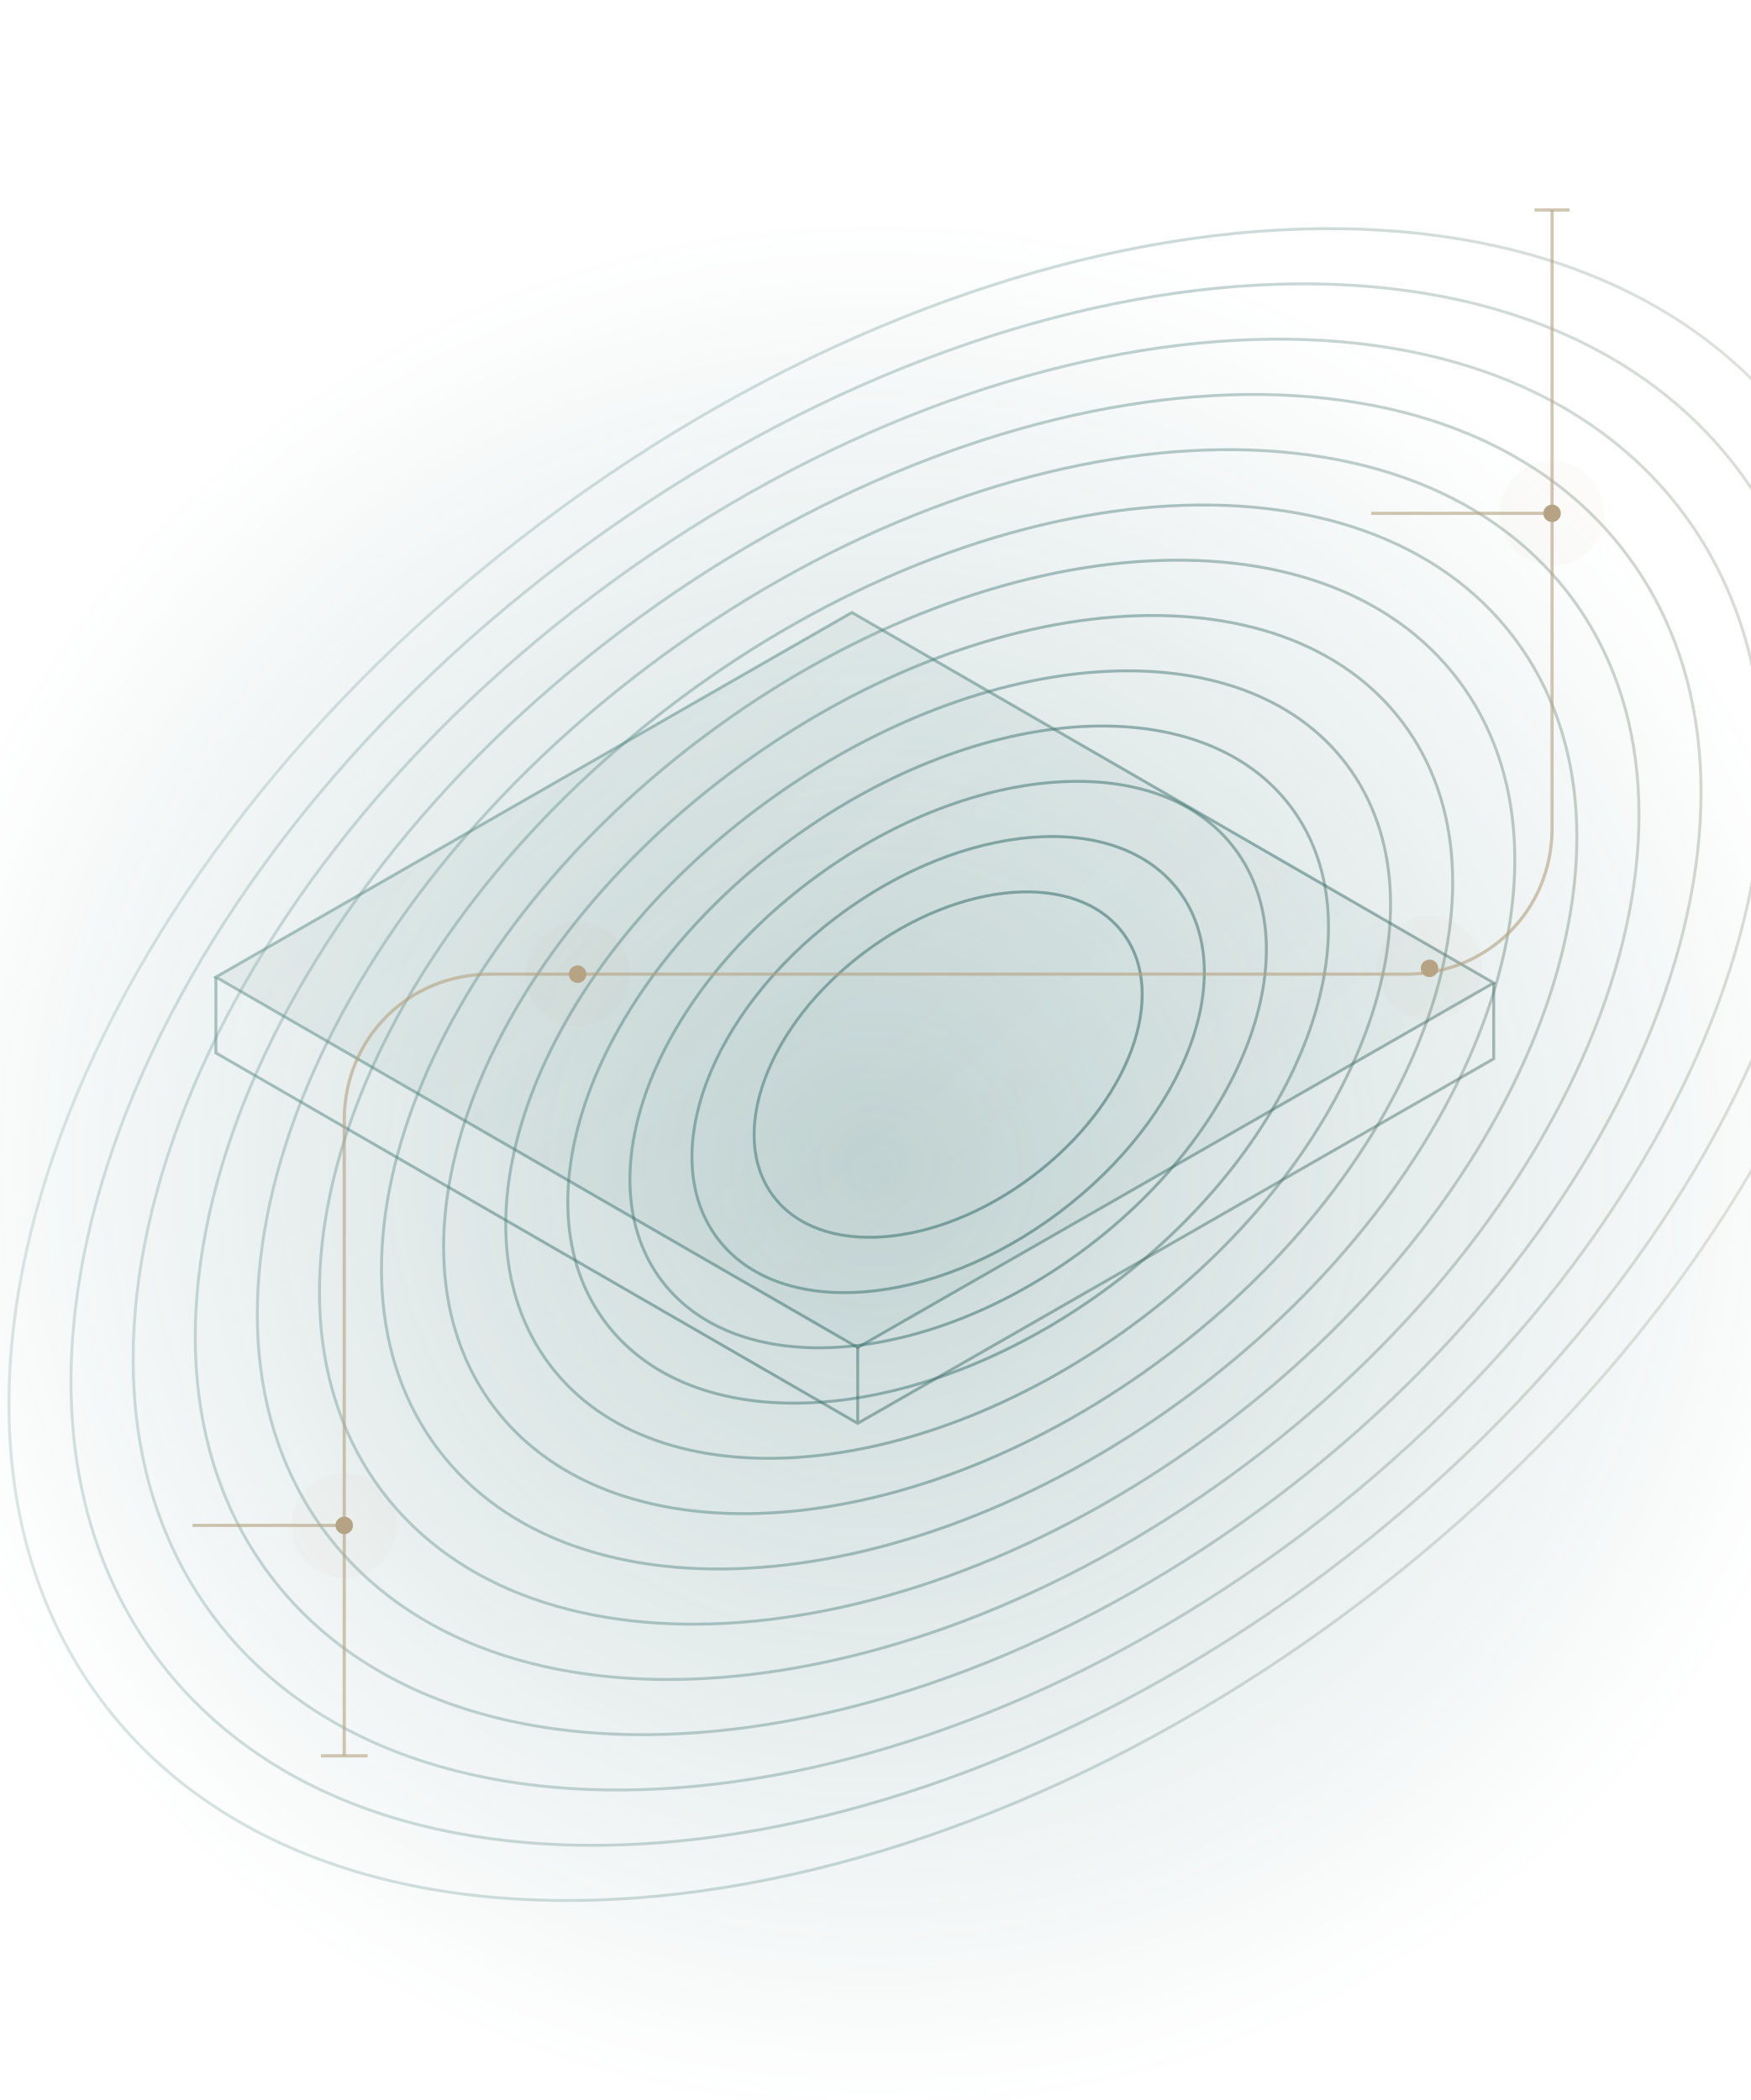
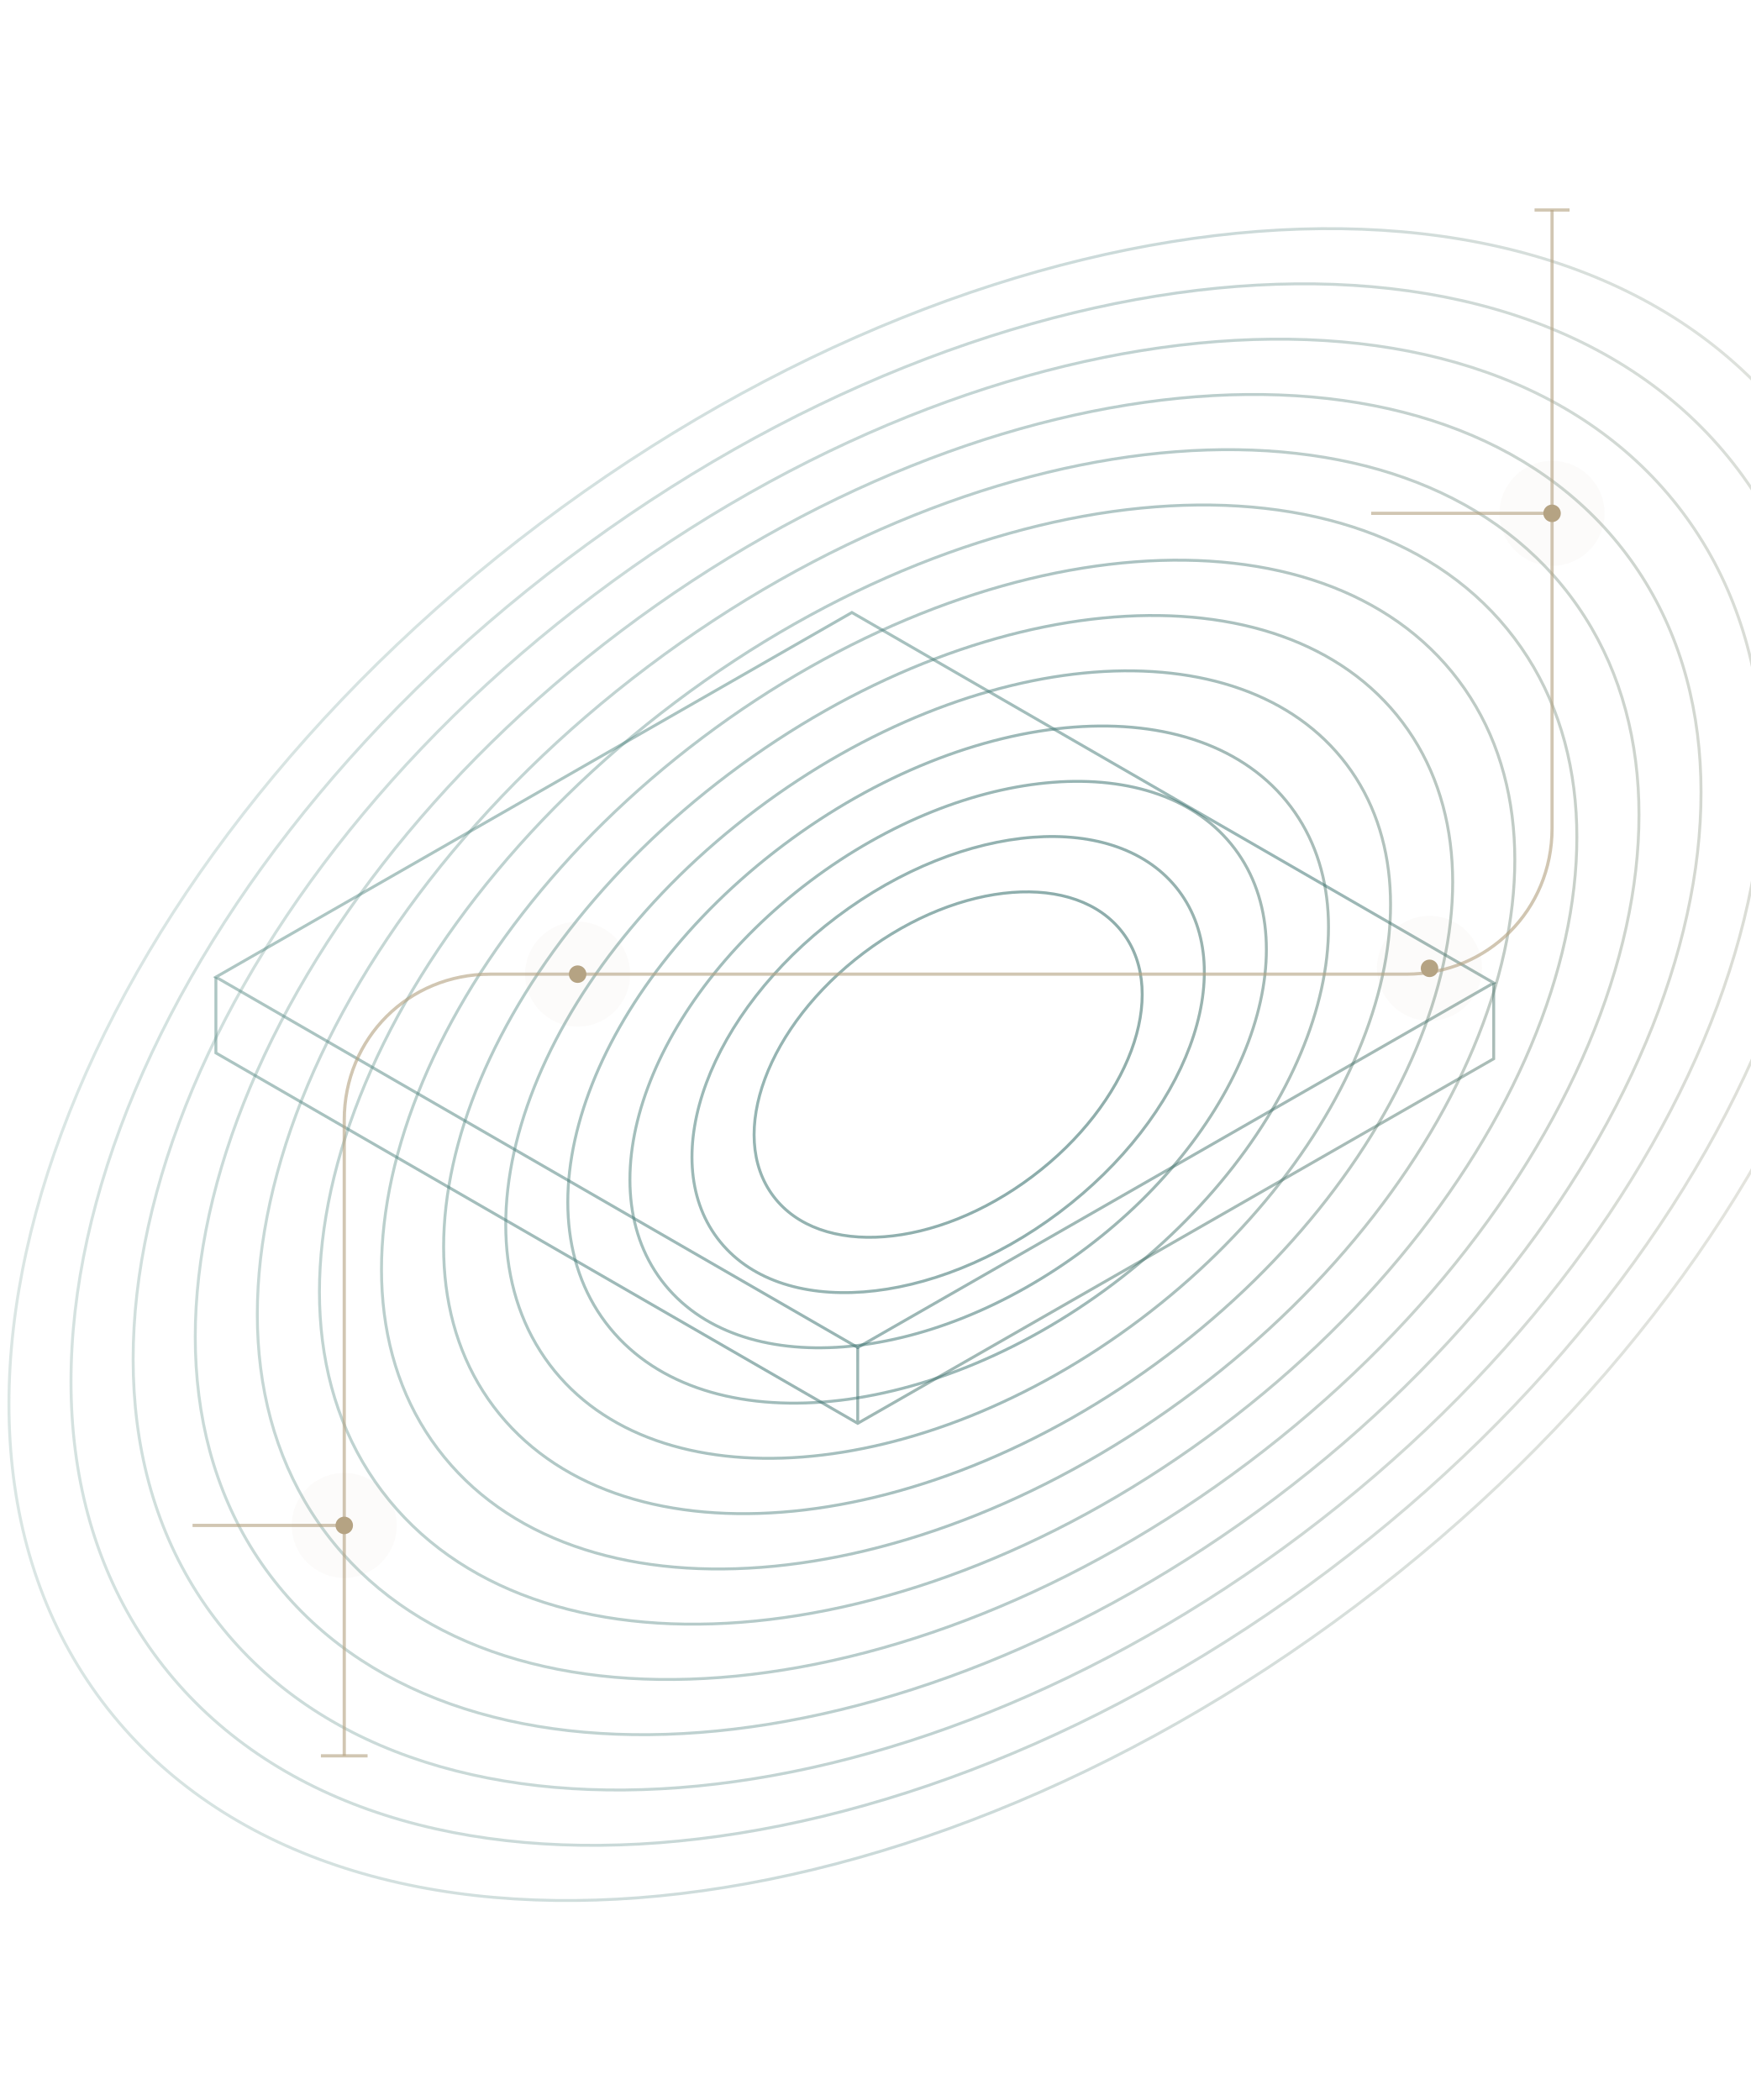
<svg xmlns="http://www.w3.org/2000/svg" width="600" height="720" viewBox="0 0 600 720" fill="none" role="img" aria-labelledby="title desc">
  <defs>
-     <radialGradient id="halo">
-       <stop stop-color="#326C6A" stop-opacity=".27" />
-       <stop offset="1" stop-color="#326C6A" stop-opacity="0" />
-     </radialGradient>
    <linearGradient id="metal" x1="40" y1="120" x2="550" y2="660" gradientUnits="userSpaceOnUse">
      <stop stop-color="#80AAA1" />
      <stop offset=".55" stop-color="#326C6A" />
      <stop offset="1" stop-color="#B5A383" />
    </linearGradient>
-     <linearGradient id="glass" x1="80" y1="150" x2="440" y2="570" gradientUnits="userSpaceOnUse">
-       <stop stop-color="#80AAA1" stop-opacity=".12" />
-       <stop offset="1" stop-color="#326C6A" stop-opacity=".02" />
-     </linearGradient>
  </defs>
-   <ellipse cx="300" cy="400" rx="340" ry="330" fill="url(#halo)" />
  <g stroke="url(#metal)" stroke-width="1">
    <ellipse cx="325" cy="365" rx="75" ry="48.0" transform="rotate(-37 325 365)" stroke-opacity="0.56" />
    <ellipse cx="325" cy="365" rx="99" ry="63.4" transform="rotate(-37 325 365)" stroke-opacity="0.54" />
    <ellipse cx="325" cy="365" rx="123" ry="78.7" transform="rotate(-37 325 365)" stroke-opacity="0.51" />
    <ellipse cx="325" cy="365" rx="147" ry="94.1" transform="rotate(-37 325 365)" stroke-opacity="0.49" />
    <ellipse cx="325" cy="365" rx="171" ry="109.4" transform="rotate(-37 325 365)" stroke-opacity="0.46" />
    <ellipse cx="325" cy="365" rx="195" ry="124.8" transform="rotate(-37 325 365)" stroke-opacity="0.44" />
    <ellipse cx="325" cy="365" rx="219" ry="140.2" transform="rotate(-37 325 365)" stroke-opacity="0.41" />
    <ellipse cx="325" cy="365" rx="243" ry="155.5" transform="rotate(-37 325 365)" stroke-opacity="0.39" />
    <ellipse cx="325" cy="365" rx="267" ry="170.9" transform="rotate(-37 325 365)" stroke-opacity="0.36" />
    <ellipse cx="325" cy="365" rx="291" ry="186.2" transform="rotate(-37 325 365)" stroke-opacity="0.34" />
    <ellipse cx="325" cy="365" rx="315" ry="201.6" transform="rotate(-37 325 365)" stroke-opacity="0.31" />
    <ellipse cx="325" cy="365" rx="339" ry="217.0" transform="rotate(-37 325 365)" stroke-opacity="0.29" />
    <ellipse cx="325" cy="365" rx="363" ry="232.3" transform="rotate(-37 325 365)" stroke-opacity="0.26" />
-     <path d="M74 335 292 210l220 127-218 125Z" fill="url(#glass)" stroke-opacity=".5" />
+     <path d="M74 335 292 210l220 127-218 125Z" fill="none" stroke-opacity=".5" />
    <path d="M74 335v26l220 127 218-125v-26m-218 125v26" stroke-opacity=".5" />
  </g>
  <g stroke="#B5A383" stroke-width="1.1" stroke-opacity=".62">
    <path d="M532 72v212c0 28-22 50-50 50H168c-28 0-50 22-50 50v218" />
    <path d="M526 72h12M110 602h16M532 176h-62M118 523H66" />
  </g>
  <circle cx="532" cy="176" r="18" fill="#B5A383" fill-opacity=".04" />
  <circle cx="532" cy="176" r="3" fill="#B5A383" />
  <circle cx="490" cy="332" r="18" fill="#B5A383" fill-opacity=".04" />
  <circle cx="490" cy="332" r="3" fill="#B5A383" />
  <circle cx="198" cy="334" r="18" fill="#B5A383" fill-opacity=".04" />
  <circle cx="198" cy="334" r="3" fill="#B5A383" />
  <circle cx="118" cy="523" r="18" fill="#B5A383" fill-opacity=".04" />
  <circle cx="118" cy="523" r="3" fill="#B5A383" />
</svg>
